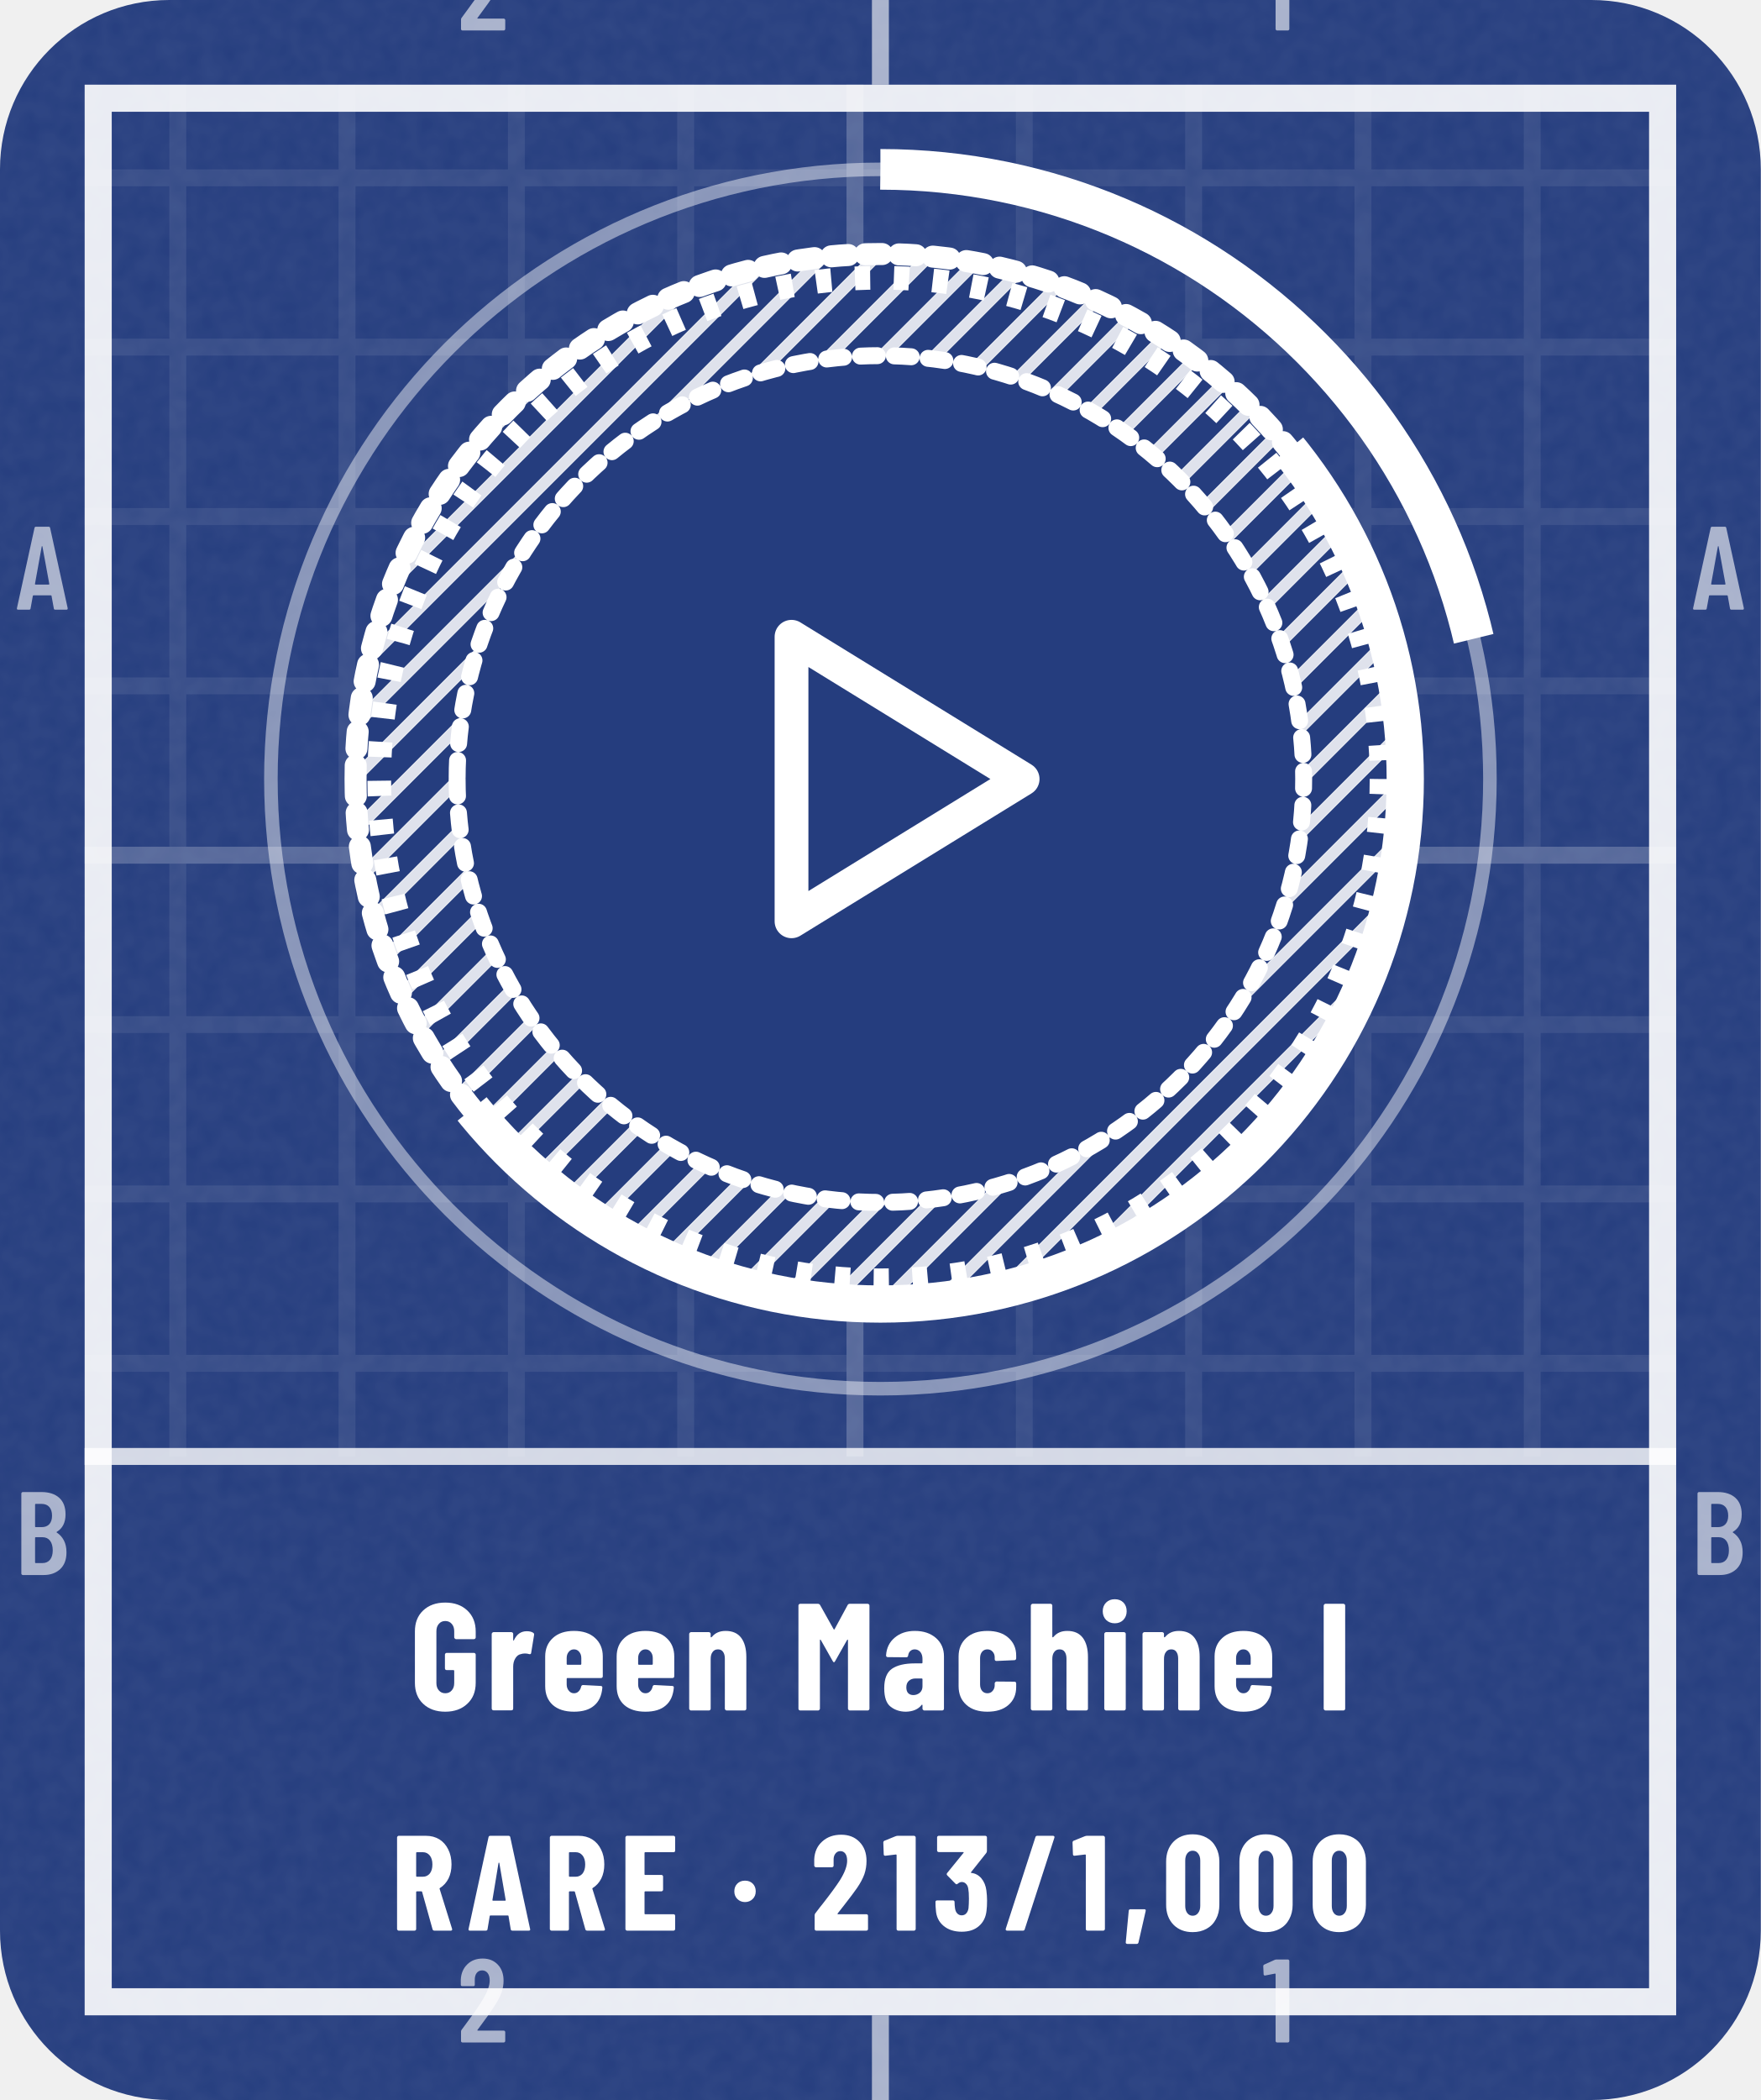
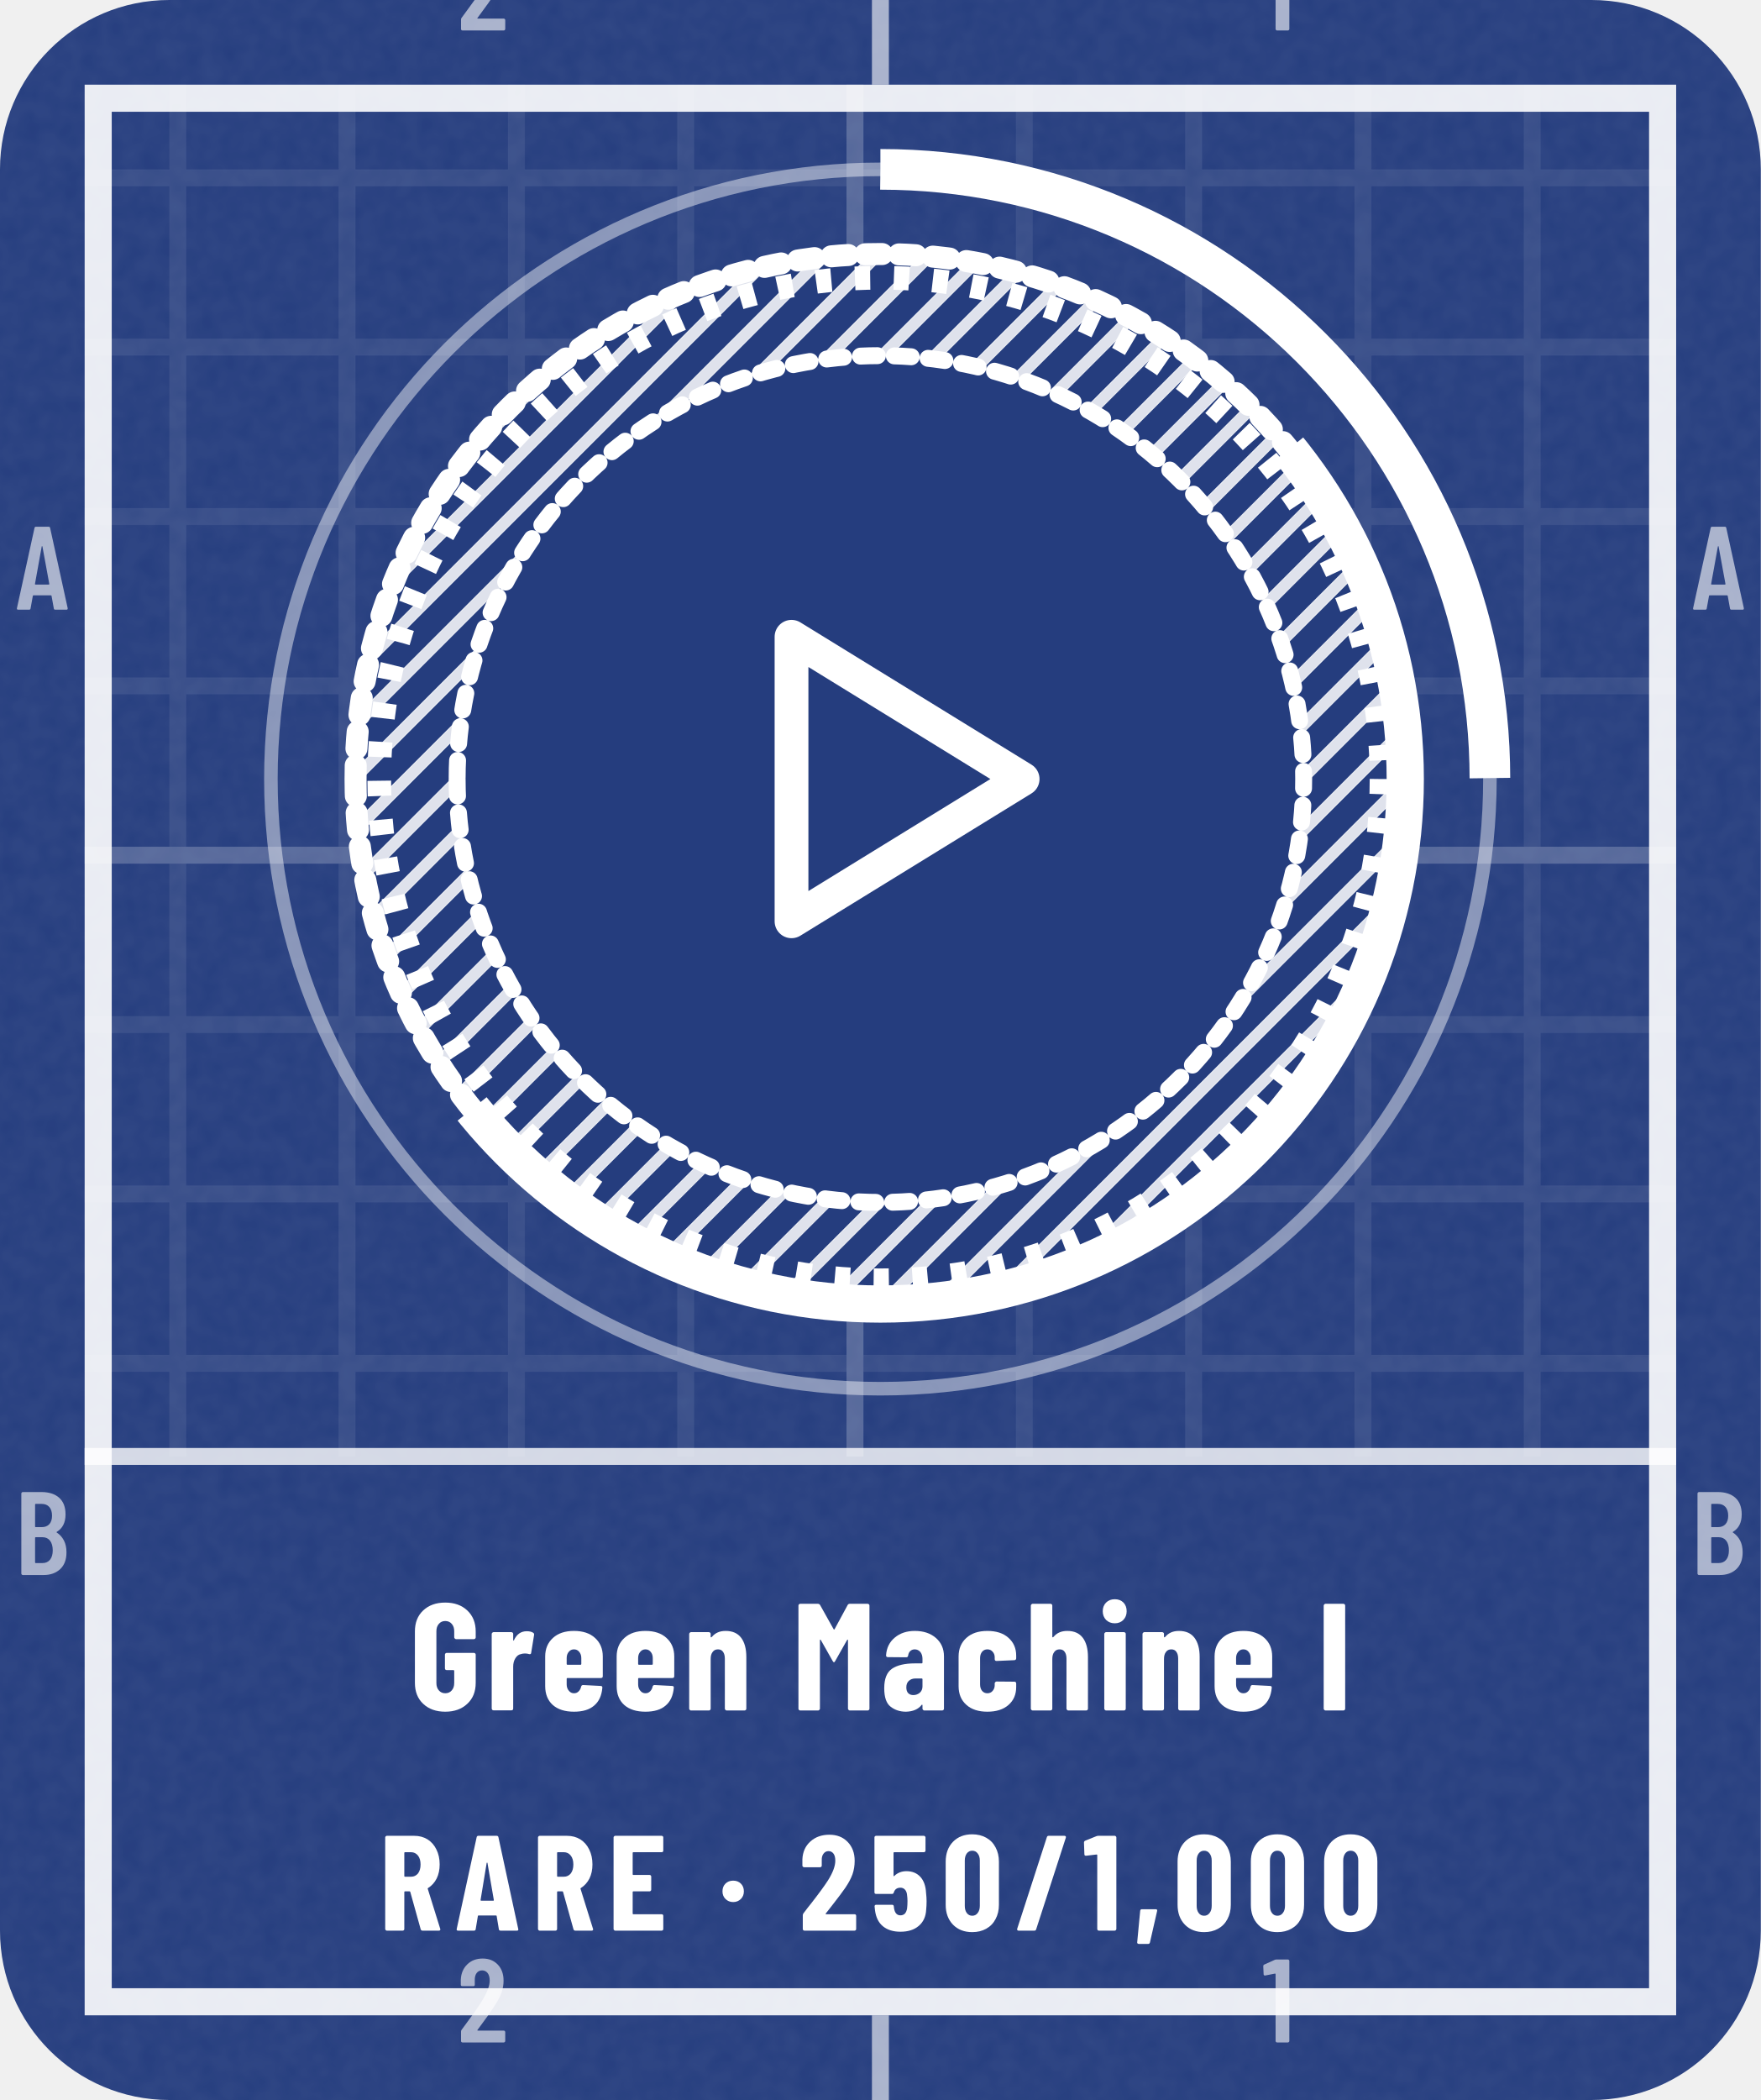
- <svg xmlns="http://www.w3.org/2000/svg" width="104" height="124" viewBox="0 0 104 124" role="img" aria-label="Green Machine I: earned, Rare, 21% to Green Machine II">
+ <svg xmlns="http://www.w3.org/2000/svg" width="104" height="124" viewBox="0 0 104 124" role="img" aria-label="Green Machine I: earned, Rare, 25% to Green Machine II">
  <style>@keyframes pl{from{stroke-dashoffset:1}}.pl{stroke-dasharray:1;animation:pl 1.6s cubic-bezier(.3,0,.2,1) .15s both}@keyframes sh{0%{transform:translateX(-110px)}38%,100%{transform:translateX(200px)}}.sh{animation:sh 6.5s ease-in-out infinite}@media (prefers-reduced-motion:reduce){.pl,.sp{animation:none}.sh,.bu{display:none}}</style>
  <defs>
    <clipPath id="kc1">
      <rect x="0" y="0" width="104" height="124" rx="10" />
    </clipPath>
    <filter id="kn2" x="0" y="0" width="100%" height="100%">
      <feTurbulence type="fractalNoise" baseFrequency=".85" numOctaves="2" stitchTiles="stitch" />
      <feColorMatrix values="0 0 0 0 1 0 0 0 0 1 0 0 0 0 1 0 0 0 0.06 0" />
    </filter>
    <pattern id="kp3" width="10" height="10" patternUnits="userSpaceOnUse">
      <path d="M10 .5H.5V10" fill="none" stroke="#FFFFFF" stroke-opacity="0.075" />
    </pattern>
    <pattern id="kp4" width="50" height="50" patternUnits="userSpaceOnUse">
      <path d="M50 .5H.5V50" fill="none" stroke="#FFFFFF" stroke-opacity="0.16" />
    </pattern>
    <clipPath id="kc5">
      <path clip-rule="evenodd" d="M5 5h94v114h-94zM5 86h94v33h-94z" />
    </clipPath>
    <pattern id="kh6" width="2.2" height="2.2" patternUnits="userSpaceOnUse" patternTransform="rotate(45)">
      <path d="M1.1 0V2.2" stroke="#FFFFFF" stroke-width="0.7" stroke-opacity="0.85" />
    </pattern>
    <clipPath id="kc7">
      <path d="M364 -206L-260 298L-8 610L616 106Z" />
    </clipPath>
    <path id="m49" d="M122 700H218Q223 700 226 696Q230 693 230 688V12Q230 7 226 4Q223 0 218 0H126Q121 0 118 4Q114 7 114 12V576Q114 578 112 580Q111 582 109 581L27 565H24Q13 565 13 576L10 643Q10 653 18 657L107 697Q114 700 122 700Z" />
    <path id="m50" d="M173 100H392Q397 100 400 96Q404 93 404 88V12Q404 7 400 4Q397 0 392 0H43Q38 0 34 4Q31 7 31 12V92Q31 101 36 107L75 160Q114 212 152 266Q189 320 215 363Q273 459 273 522Q273 562 256 585Q238 608 209 608Q180 608 163 586Q146 563 147 526V487Q147 482 144 478Q140 475 135 475H41Q36 475 32 478Q29 482 29 487V530Q33 610 84 659Q134 708 214 708Q293 708 342 656Q390 605 390 521Q390 471 373 422Q356 373 319 317Q294 277 260 229Q225 181 214 166Q184 126 170 106Q168 104 169 102Q170 100 173 100Z" />
    <path id="m65" d="M325 11 306 116Q306 121 300 121H154Q148 121 148 116L129 11Q128 0 116 0H25Q11 0 14 13L162 689Q164 700 175 700H281Q292 700 294 689L442 13V9Q442 0 431 0H338Q326 0 325 11ZM171 212H282Q288 212 287 217L229 533Q228 536 226 536Q224 536 223 533L166 217Q165 212 171 212Z" />
    <path id="m66" d="M242 0H66Q61 0 58 4Q54 7 54 12V688Q54 693 58 696Q61 700 66 700H224Q319 700 373 652Q427 604 427 512Q427 409 354 365Q349 362 352 359Q391 334 413 292Q435 250 435 192Q435 100 382 50Q328 0 242 0ZM170 595V409Q170 404 175 404H226Q267 404 290 429Q313 454 313 500Q313 548 290 574Q267 600 226 600H175Q170 600 170 595ZM319 208Q319 260 296 290Q273 319 233 319H175Q170 319 170 314V106Q170 101 175 101H233Q273 101 296 129Q319 157 319 208Z" />
    <path id="n44" d="M30 -85 52 147Q54 158 64 158H166Q180 158 177 145L124 -87Q121 -98 111 -98H42Q36 -98 32 -94Q29 -91 30 -85Z" />
    <path id="n47" d="M18 14 237 690Q240 700 250 700H367Q373 700 376 696Q379 693 377 686L158 10Q155 0 145 0H28Q22 0 19 4Q16 7 18 14Z" />
    <path id="n48" d="M30 191V509Q30 600 84 656Q138 711 226 711Q284 711 329 686Q374 661 398 615Q423 569 423 509V191Q423 131 398 85Q374 39 329 14Q284 -11 226 -11Q138 -11 84 44Q30 100 30 191ZM282 183V517Q282 550 266 570Q251 590 226 590Q201 590 186 570Q171 550 171 517V183Q171 150 186 130Q201 110 226 110Q251 110 266 130Q282 150 282 183Z" />
    <path id="n49" d="M115 700H236Q241 700 244 696Q248 693 248 688V12Q248 7 244 4Q241 0 236 0H119Q114 0 110 4Q107 7 107 12V558Q107 562 102 562L25 553H23Q12 553 12 564L9 650Q9 660 18 664L100 697Q108 700 115 700Z" />
    <path id="n50" d="M200 121H409Q414 121 418 118Q421 114 421 109V12Q421 7 418 4Q414 0 409 0H39Q34 0 30 4Q27 7 27 12V113Q27 122 32 128Q72 181 88 200Q176 313 213 371Q267 457 267 516Q267 550 254 568Q240 587 217 587Q194 587 180 568Q166 550 167 521V480Q167 475 164 472Q160 468 155 468H36Q31 468 28 472Q24 475 24 480V527Q28 609 83 658Q138 708 223 708Q307 708 358 655Q410 602 410 515Q410 463 394 416Q377 369 340 315Q312 274 244 187L197 127Q195 125 196 123Q197 121 200 121Z" />
-     <path id="n51" d="M404 222Q404 178 400 147Q392 75 344 34Q297 -8 217 -8Q134 -8 82 36Q30 80 26 153Q23 180 23 211Q23 223 35 223H152Q164 223 164 211Q164 188 167 168Q170 142 183 128Q196 113 217 113Q237 113 250 127Q263 141 267 165Q270 200 270 237Q270 284 265 311Q261 334 248 346Q236 359 217 359Q202 359 187 346Q181 342 179 342Q175 342 170 347L110 408Q106 412 106 417Q106 421 109 425L230 574Q232 576 231 578Q230 580 227 580H47Q42 580 38 584Q35 587 35 592V688Q35 693 38 696Q42 700 47 700H391Q396 700 400 696Q403 693 403 688V588Q403 580 398 573L286 432Q285 430 285 428Q285 426 287 426Q331 422 362 386Q392 350 399 296Q404 258 404 222Z" />
+     <path id="n53" d="M416 218Q416 185 413 155Q409 78 358 35Q308 -8 223 -8Q143 -8 94 32Q45 72 35 151L32 179Q32 191 44 191H161Q173 191 174 179Q174 173 176 163Q185 113 223 113Q243 113 256 126Q268 140 272 164Q275 190 275 219Q275 240 271 270Q267 293 254 305Q242 317 223 317Q185 317 174 282Q171 271 161 271H43Q38 271 34 274Q31 278 31 283V688Q31 693 34 696Q38 700 43 700H396Q401 700 404 696Q408 693 408 688V591Q408 586 404 582Q401 579 396 579H177Q172 579 172 574V406Q172 403 174 402Q176 401 178 404Q195 421 218 430Q241 439 267 439Q331 439 370 397Q408 355 412 280Q416 242 416 218Z" />
    <path id="n65" d="M325 11 309 107Q309 112 303 112H176Q170 112 170 107L154 11Q153 0 141 0H24Q11 0 14 13L161 689Q163 700 174 700H309Q320 700 322 689L468 13L469 9Q469 0 458 0H338Q326 0 325 11ZM194 221H284Q289 221 288 226L241 499Q240 502 238 502Q236 502 235 499L190 226Q190 221 194 221Z" />
    <path id="n69" d="M399 579H190Q185 579 185 574V416Q185 411 190 411H310Q315 411 318 408Q322 404 322 399V302Q322 297 318 294Q315 290 310 290H190Q185 290 185 285V126Q185 121 190 121H399Q404 121 408 118Q411 114 411 109V12Q411 7 408 4Q404 0 399 0H56Q51 0 48 4Q44 7 44 12V688Q44 693 48 696Q51 700 56 700H399Q404 700 408 696Q411 693 411 688V591Q411 586 408 582Q404 579 399 579Z" />
    <path id="n71" d="M34 181V519Q34 605 88 656Q143 708 233 708Q323 708 378 656Q433 604 433 518V480Q433 475 430 472Q426 468 421 468H304Q299 468 296 472Q292 475 292 480V520Q292 550 276 568Q260 587 233 587Q207 587 191 568Q175 550 175 520V180Q175 150 191 132Q207 113 233 113Q260 113 276 132Q292 150 292 180V260Q292 265 287 265H243Q238 265 234 268Q231 272 231 277V366Q231 371 234 374Q238 378 243 378H421Q426 378 430 374Q433 371 433 366V181Q433 95 378 44Q323 -8 233 -8Q143 -8 88 44Q34 95 34 181Z" />
    <path id="n73" d="M44 12V688Q44 693 48 696Q51 700 56 700H173Q178 700 182 696Q185 693 185 688V12Q185 7 182 4Q178 0 173 0H56Q51 0 48 4Q44 7 44 12Z" />
    <path id="n77" d="M379 700H495Q500 700 504 696Q507 693 507 688V12Q507 7 504 4Q500 0 495 0H378Q373 0 370 4Q366 7 366 12V461Q366 465 364 465Q362 465 360 462L282 324Q277 316 274 316Q271 316 266 324L188 462Q186 465 184 465Q182 465 182 461V12Q182 7 178 4Q175 0 170 0H53Q48 0 44 4Q41 7 41 12V688Q41 693 44 696Q48 700 53 700H168Q178 700 183 692L272 533Q275 529 278 533L364 692Q368 700 379 700Z" />
    <path id="n82" d="M306 10 229 286Q227 290 224 290H190Q185 290 185 285V12Q185 7 182 4Q178 0 173 0H56Q51 0 48 4Q44 7 44 12V688Q44 693 48 696Q51 700 56 700H258Q313 700 356 674Q399 647 422 599Q446 551 446 489Q446 430 424 385Q401 340 361 315Q359 314 358 312Q357 311 358 309L450 14L451 10Q451 0 440 0H320Q309 0 306 10ZM185 574V403Q185 398 190 398H235Q266 398 286 422Q305 447 305 488Q305 530 286 554Q266 579 235 579H190Q185 579 185 574Z" />
    <path id="n97" d="M415 355V12Q415 7 412 4Q408 0 403 0H286Q281 0 278 4Q274 7 274 12V34Q274 37 272 38Q270 39 268 36Q235 -6 166 -8Q108 -8 66 24Q23 56 23 146Q23 239 74 274Q126 309 223 309H269Q274 309 274 314V339Q274 366 260 384Q245 401 223 401Q206 401 194 390Q183 380 180 361Q179 349 167 349L47 350Q35 350 35 362Q40 435 92 478Q144 522 224 522Q309 522 362 476Q415 430 415 355ZM274 158V205Q274 210 269 210H228Q201 210 184 194Q168 179 168 152Q168 127 180 114Q193 101 214 101Q237 101 256 116Q274 132 274 158Z" />
    <path id="n99" d="M31 160V354Q31 430 82 476Q132 522 220 522Q308 522 358 477Q409 432 409 360V342Q409 337 406 334Q402 330 397 330L280 325Q268 325 268 337V349Q268 371 254 386Q241 401 220 401Q198 401 185 385Q172 369 172 343V171Q172 145 185 129Q198 113 220 113Q241 113 254 128Q268 144 268 165V178Q268 183 272 186Q275 190 280 190L397 189Q402 189 406 186Q409 182 409 177V154Q409 80 358 36Q308 -8 220 -8Q132 -8 82 37Q31 82 31 160Z" />
    <path id="n101" d="M397 213H177Q172 213 172 208V171Q172 146 186 130Q199 113 220 113Q239 113 251 126Q263 138 267 157Q270 167 280 167L395 161Q400 161 404 158Q407 154 406 148Q399 71 352 32Q306 -8 220 -8Q131 -8 81 36Q31 81 31 160V354Q31 430 82 476Q132 522 220 522Q308 522 358 476Q409 430 409 354V225Q409 220 406 216Q402 213 397 213ZM172 344V305Q172 300 177 300H263Q268 300 268 305V344Q268 369 254 385Q241 401 220 401Q199 401 186 385Q172 369 172 344Z" />
    <path id="n104" d="M413 351V12Q413 7 410 4Q406 0 401 0H284Q279 0 276 4Q272 7 272 12V340Q272 369 260 385Q249 401 227 401Q204 401 192 384Q179 368 179 338V12Q179 7 176 4Q172 0 167 0H50Q45 0 42 4Q38 7 38 12V688Q38 693 42 696Q45 700 50 700H167Q172 700 176 696Q179 693 179 688V483Q179 480 182 480Q184 480 188 484Q220 522 277 522Q345 522 379 477Q413 432 413 351Z" />
    <path id="n105" d="M30 651Q30 686 52 708Q74 730 109 730Q144 730 166 708Q187 686 187 651Q187 617 165 594Q143 572 109 572Q75 572 52 594Q30 617 30 651ZM40 12V502Q40 507 44 510Q47 514 52 514H169Q174 514 178 510Q181 507 181 502V12Q181 7 178 4Q174 0 169 0H52Q47 0 44 4Q40 7 40 12Z" />
    <path id="n110" d="M413 351V12Q413 7 410 4Q406 0 401 0H284Q279 0 276 4Q272 7 272 12V340Q272 369 260 385Q249 401 227 401Q204 401 192 384Q179 368 179 338V12Q179 7 176 4Q172 0 167 0H50Q45 0 42 4Q38 7 38 12V502Q38 507 42 510Q45 514 50 514H167Q172 514 176 510Q179 507 179 502V483Q179 480 182 480Q184 480 188 484Q220 522 277 522Q345 522 379 477Q413 432 413 351Z" />
    <path id="n114" d="M310 510Q318 505 316 495L297 378Q296 367 283 370Q272 374 256 374Q241 374 230 370Q207 366 193 342Q179 319 179 288V13Q179 8 176 4Q172 1 167 1H50Q45 1 42 4Q38 8 38 13V502Q38 507 42 510Q45 514 50 514H167Q172 514 176 510Q179 507 179 502V463Q179 459 180 458Q182 458 184 461Q211 520 268 520Q295 520 310 510Z" />
    <path id="n183" d="M34 290Q34 325 56 347Q78 369 113 369Q148 369 170 347Q192 325 192 290Q192 256 170 234Q147 211 113 211Q79 211 56 234Q34 256 34 290Z" />
  </defs>
  <rect y="0" width="104" height="124" rx="10" fill="#253D7E" />
  <rect y="0" width="104" height="124" clip-path="url(#kc1)" filter="url(#kn2)" />
  <g clip-path="url(#kc5)">
    <rect y="0" width="104" height="124" fill="url(#kp3)" />
    <rect y="0" width="104" height="124" fill="url(#kp4)" />
  </g>
  <rect x="5.8" y="5.8" width="92.4" height="112.4" fill="none" stroke="#FFFFFF" stroke-opacity="0.9" stroke-width="1.6" />
  <path d="M52 0V5M52 119V124" stroke="#FFFFFF" stroke-opacity="0.6" />
  <g transform="scale(0.007 -0.007)" fill="#FFFFFF" fill-opacity="0.6">
    <use href="#m50" x="3859" y="-257" />
    <use href="#m50" x="3859" y="-17229" />
    <use href="#m49" x="10649" y="-257" />
    <use href="#m49" x="10649" y="-17229" />
    <use href="#m65" x="129" y="-5143" />
    <use href="#m65" x="14272" y="-5143" />
    <use href="#m66" x="126" y="-13286" />
    <use href="#m66" x="14269" y="-13286" />
  </g>
  <path d="M5 86H99" stroke="#FFFFFF" stroke-opacity=".8" stroke-width="1" />
  <circle cx="52" cy="46" r="36" fill="none" stroke="#FFFFFF" stroke-opacity=".45" stroke-width=".8" />
-   <circle cx="52" cy="46" r="36" fill="none" stroke="#FFFFFF" stroke-width="2.4" stroke-dasharray="48.2 226.2" transform="rotate(-90 52 46)" />
+   <circle cx="52" cy="46" r="36" fill="none" stroke="#FFFFFF" stroke-width="2.4" stroke-dasharray="56.5 226.2" transform="rotate(-90 52 46)" />
  <path d="M21 46a31 31 0 1 0 62 0a31 31 0 1 0 -62 0Z" fill="#253D7E" stroke="#FFFFFF" stroke-width="1.3" stroke-linejoin="round" stroke-linecap="round" class="pl" pathLength="1" />
  <circle cx="52" cy="46" r="29.6" fill="none" stroke="#FFFFFF" stroke-width="1.4" stroke-dasharray=".9 1.4" />
  <path d="M21 46a31 31 0 1 0 62 0a31 31 0 1 0 -62 0ZM27 46a25 25 0 1 0 50 0a25 25 0 1 0 -50 0Z" fill-rule="evenodd" fill="url(#kh6)" />
  <path d="M27 46a25 25 0 1 0 50 0a25 25 0 1 0 -50 0Z" fill="#253D7E" stroke="#FFFFFF" stroke-width="1" stroke-linejoin="round" stroke-linecap="round" class="pl" pathLength="1" />
  <g transform="translate(39.4 33.4) scale(1.05)" fill="none" stroke="#FFFFFF" stroke-width="1.9" stroke-linecap="round" stroke-linejoin="round">
    <path d="M7 4l13 8-13 8z" />
  </g>
  <g clip-path="url(#kc7)">
    <path d="M21 46a31 31 0 1 0 62 0a31 31 0 1 0 -62 0Z" fill="none" stroke="#FFFFFF" stroke-width="2.2" stroke-linejoin="round" stroke-linecap="round" />
  </g>
  <g transform="translate(24.2 101) scale(0.009 -0.009)" fill="#FFFFFF">
    <use href="#n71" x="0" />
    <use href="#n114" x="500" />
    <use href="#n101" x="858" />
    <use href="#n101" x="1327" />
    <use href="#n110" x="1796" />
    <use href="#n77" x="2510" />
    <use href="#n97" x="3091" />
    <use href="#n99" x="3571" />
    <use href="#n104" x="4038" />
    <use href="#n105" x="4518" />
    <use href="#n110" x="4771" />
    <use href="#n101" x="5251" />
    <use href="#n73" x="5954" />
  </g>
-   <g transform="translate(23.1 114) scale(0.008 -0.008)" fill="#FFFFFF">
+   <g transform="translate(22.4 114) scale(0.008 -0.008)" fill="#FFFFFF">
    <use href="#n82" x="0" />
    <use href="#n65" x="558" />
    <use href="#n82" x="1128" />
    <use href="#n69" x="1686" />
    <use href="#n183" x="2500" />
    <use href="#n50" x="3100" />
-     <use href="#n49" x="3625" />
-     <use href="#n51" x="3996" />
-     <use href="#n47" x="4520" />
-     <use href="#n49" x="5022" />
-     <use href="#n44" x="5394" />
-     <use href="#n48" x="5692" />
-     <use href="#n48" x="6233" />
-     <use href="#n48" x="6774" />
+     <use href="#n53" x="3625" />
+     <use href="#n48" x="4152" />
+     <use href="#n47" x="4692" />
+     <use href="#n49" x="5194" />
+     <use href="#n44" x="5566" />
+     <use href="#n48" x="5864" />
+     <use href="#n48" x="6405" />
+     <use href="#n48" x="6946" />
  </g>
</svg>
